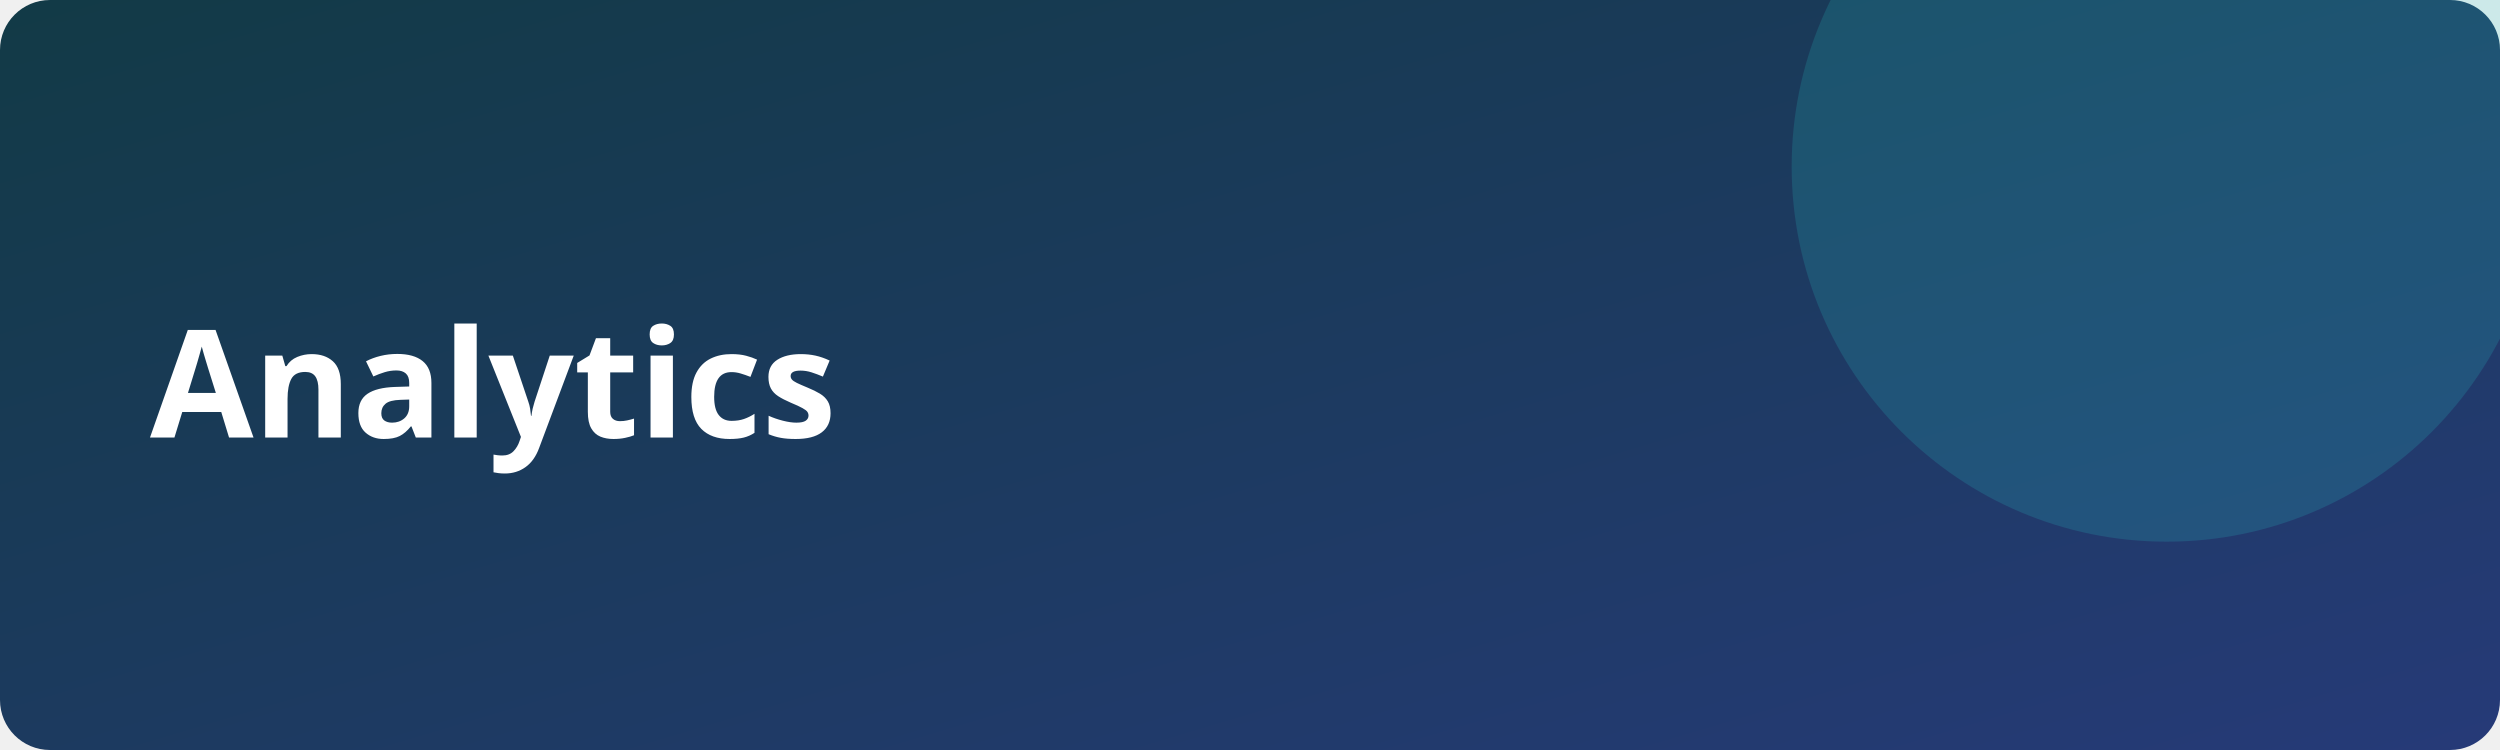
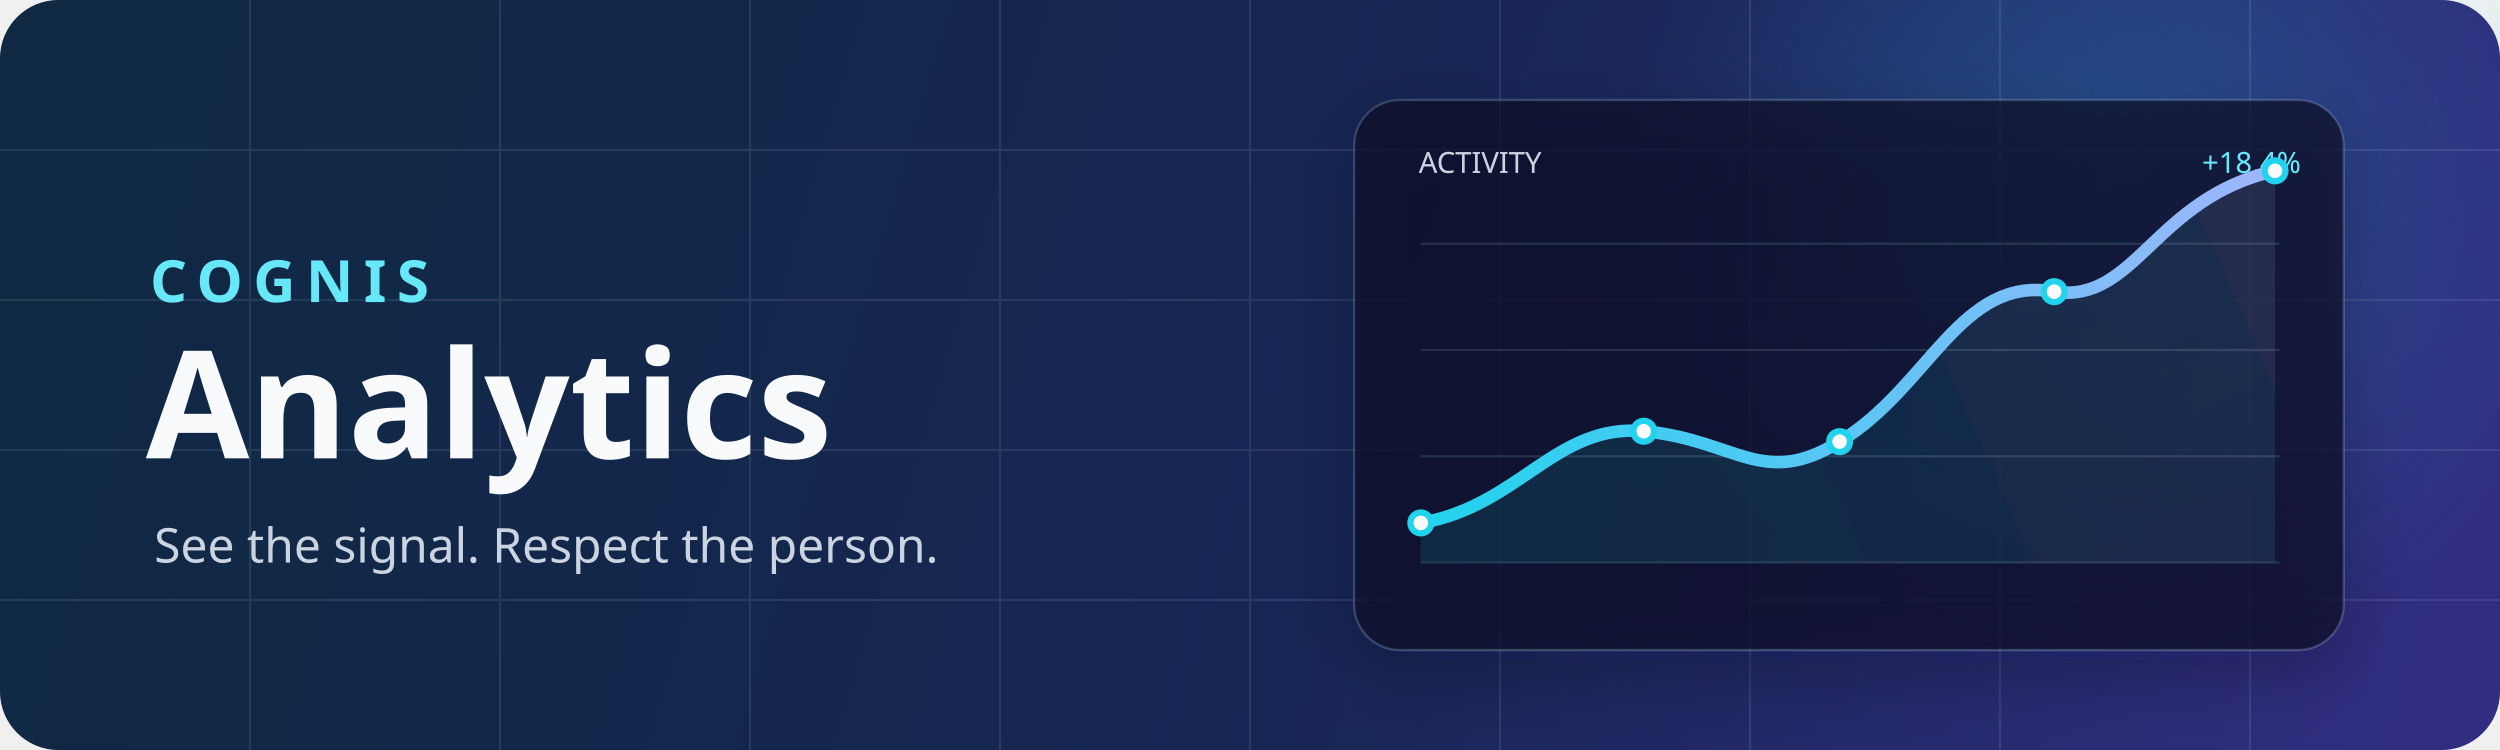
- <svg xmlns="http://www.w3.org/2000/svg" viewBox="0 0 1200 360" role="img" aria-label="Analytics">
+ <svg xmlns="http://www.w3.org/2000/svg" viewBox="0 0 1200 360" role="img" aria-labelledby="title desc">
  <defs>
-     <linearGradient id="g" x2="1" y2="1">
-       <stop stop-color="#123a46" />
-       <stop offset="1" stop-color="#263a78" />
+     <linearGradient id="bg" x1="30" y1="20" x2="1160" y2="350" gradientUnits="userSpaceOnUse">
+       <stop stop-color="#0f2942" />
+       <stop offset=".55" stop-color="#172554" />
+       <stop offset="1" stop-color="#312e81" />
    </linearGradient>
+     <linearGradient id="trend" x1="690" y1="260" x2="1110" y2="75" gradientUnits="userSpaceOnUse">
+       <stop stop-color="#22d3ee" />
+       <stop offset="1" stop-color="#a5b4fc" />
+     </linearGradient>
+     <radialGradient id="halo">
+       <stop stop-color="#22d3ee" stop-opacity=".22" />
+       <stop offset="1" stop-color="#22d3ee" stop-opacity="0" />
+     </radialGradient>
+     <filter id="shadow" x="-20%" y="-20%" width="140%" height="150%">
+       <feDropShadow dx="0" dy="12" stdDeviation="16" flood-color="#020617" flood-opacity=".35" />
+     </filter>
  </defs>
-   <rect width="1200" height="360" rx="24" fill="url(#g)" />
-   <circle cx="1040" cy="80" r="180" fill="#27c7c9" opacity=".18" />
-   <text x="72" y="210" font-family="sans-serif" font-size="72" font-weight="700" fill="white">Analytics</text>
+   <rect width="1200" height="360" rx="28" fill="url(#bg)" />
+   <circle cx="1015" cy="90" r="235" fill="url(#halo)" />
+   <g opacity=".1" stroke="#e0f2fe">
+     <path d="M0 72h1200M0 144h1200M0 216h1200M0 288h1200" />
+     <path d="M120 0v360M240 0v360M360 0v360M480 0v360M600 0v360M720 0v360M840 0v360M960 0v360M1080 0v360" />
+   </g>
+   <g font-family="system-ui, sans-serif" fill="#f8fafc">
+     <text x="72" y="145" font-size="28" font-weight="600" letter-spacing="5" fill="#67e8f9">COGNIS</text>
+     <text x="70" y="220" font-size="72" font-weight="750">Analytics</text>
+     <text x="74" y="270" font-size="23" fill="#cbd5e1">See the signal. Respect the person.</text>
+   </g>
+   <g filter="url(#shadow)">
+     <rect x="650" y="48" width="475" height="264" rx="22" fill="#0f172a" fill-opacity=".72" stroke="#c7d2fe" stroke-opacity=".2" />
+     <g fill="#cbd5e1" font-family="system-ui, sans-serif" font-size="14">
+       <text x="681" y="83">ACTIVITY</text>
+       <text x="1057" y="83" fill="#67e8f9">+18.4%</text>
+     </g>
+     <g stroke="#94a3b8" stroke-opacity=".18">
+       <path d="M682 117h412M682 168h412M682 219h412M682 270h412" />
+     </g>
+     <path d="M682 251c47-8 65-48 107-44 44 4 57 28 94 5 43-26 58-80 103-72 39 6 48-45 106-58" fill="none" stroke="url(#trend)" stroke-width="6" stroke-linecap="round" />
+     <path d="M682 251c47-8 65-48 107-44 44 4 57 28 94 5 43-26 58-80 103-72 39 6 48-45 106-58v188H682Z" fill="url(#trend)" opacity=".1" />
+     <g fill="#f8fafc" stroke="#22d3ee" stroke-width="3">
+       <circle cx="682" cy="251" r="5" />
+       <circle cx="789" cy="207" r="5" />
+       <circle cx="883" cy="212" r="5" />
+       <circle cx="986" cy="140" r="5" />
+       <circle cx="1092" cy="82" r="5" />
+     </g>
+   </g>
</svg>
